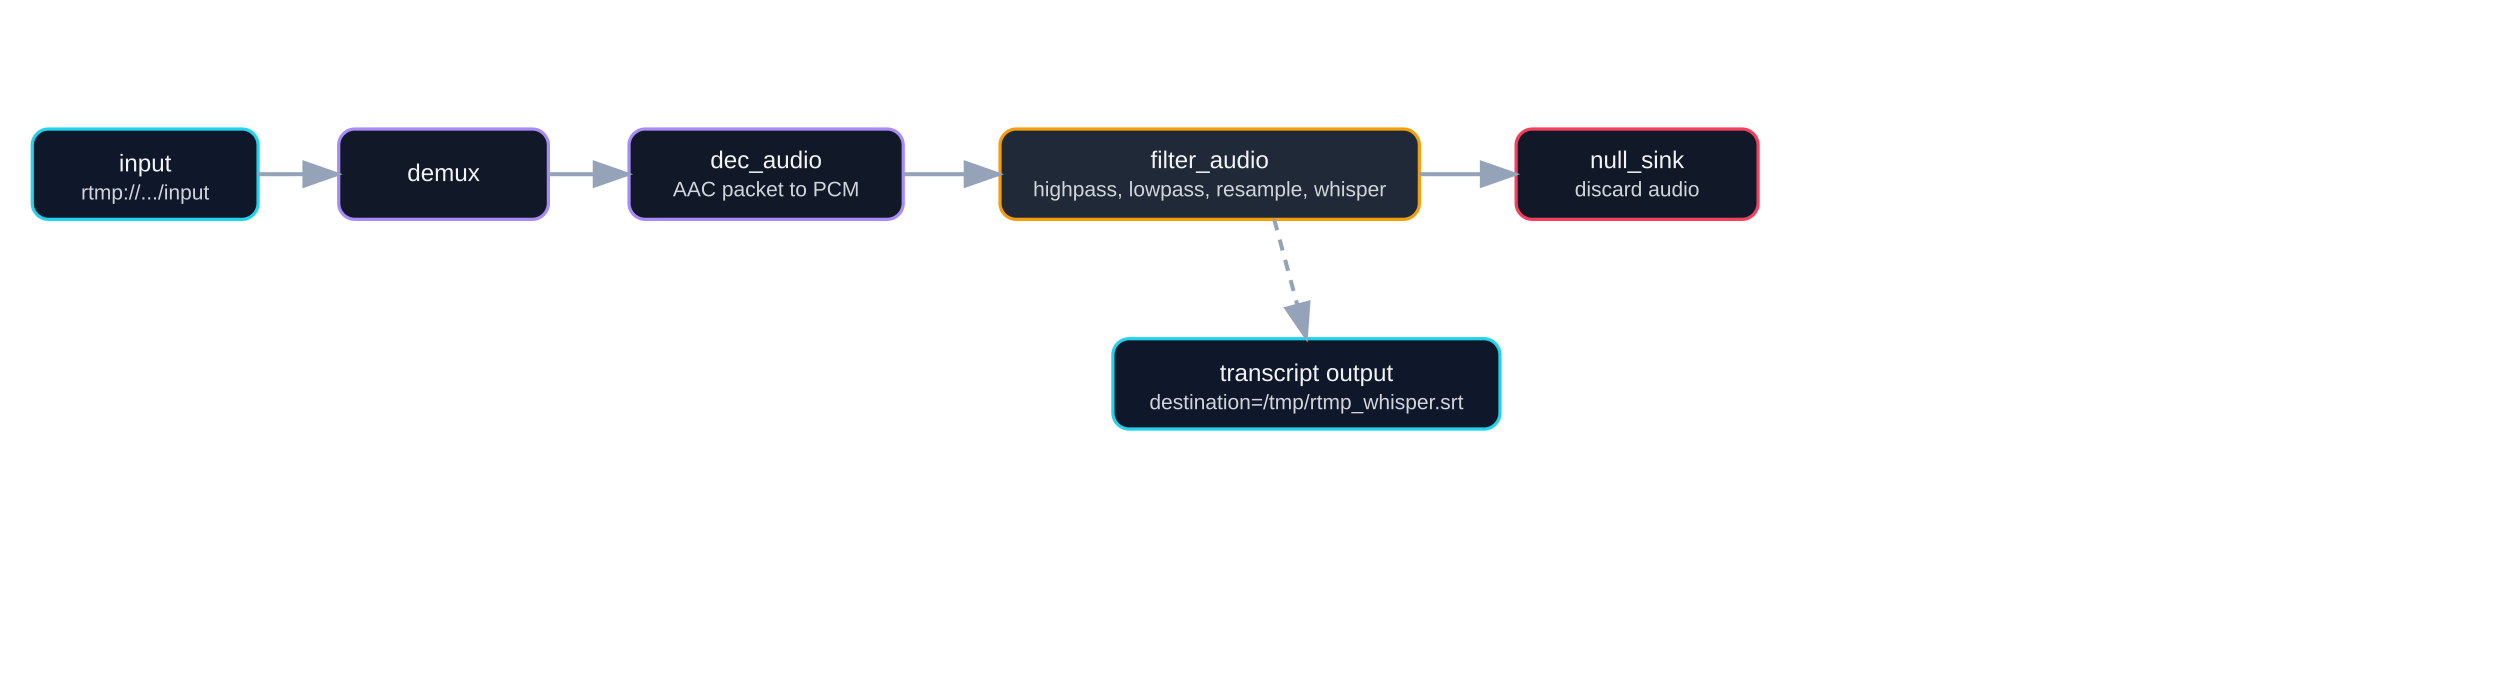
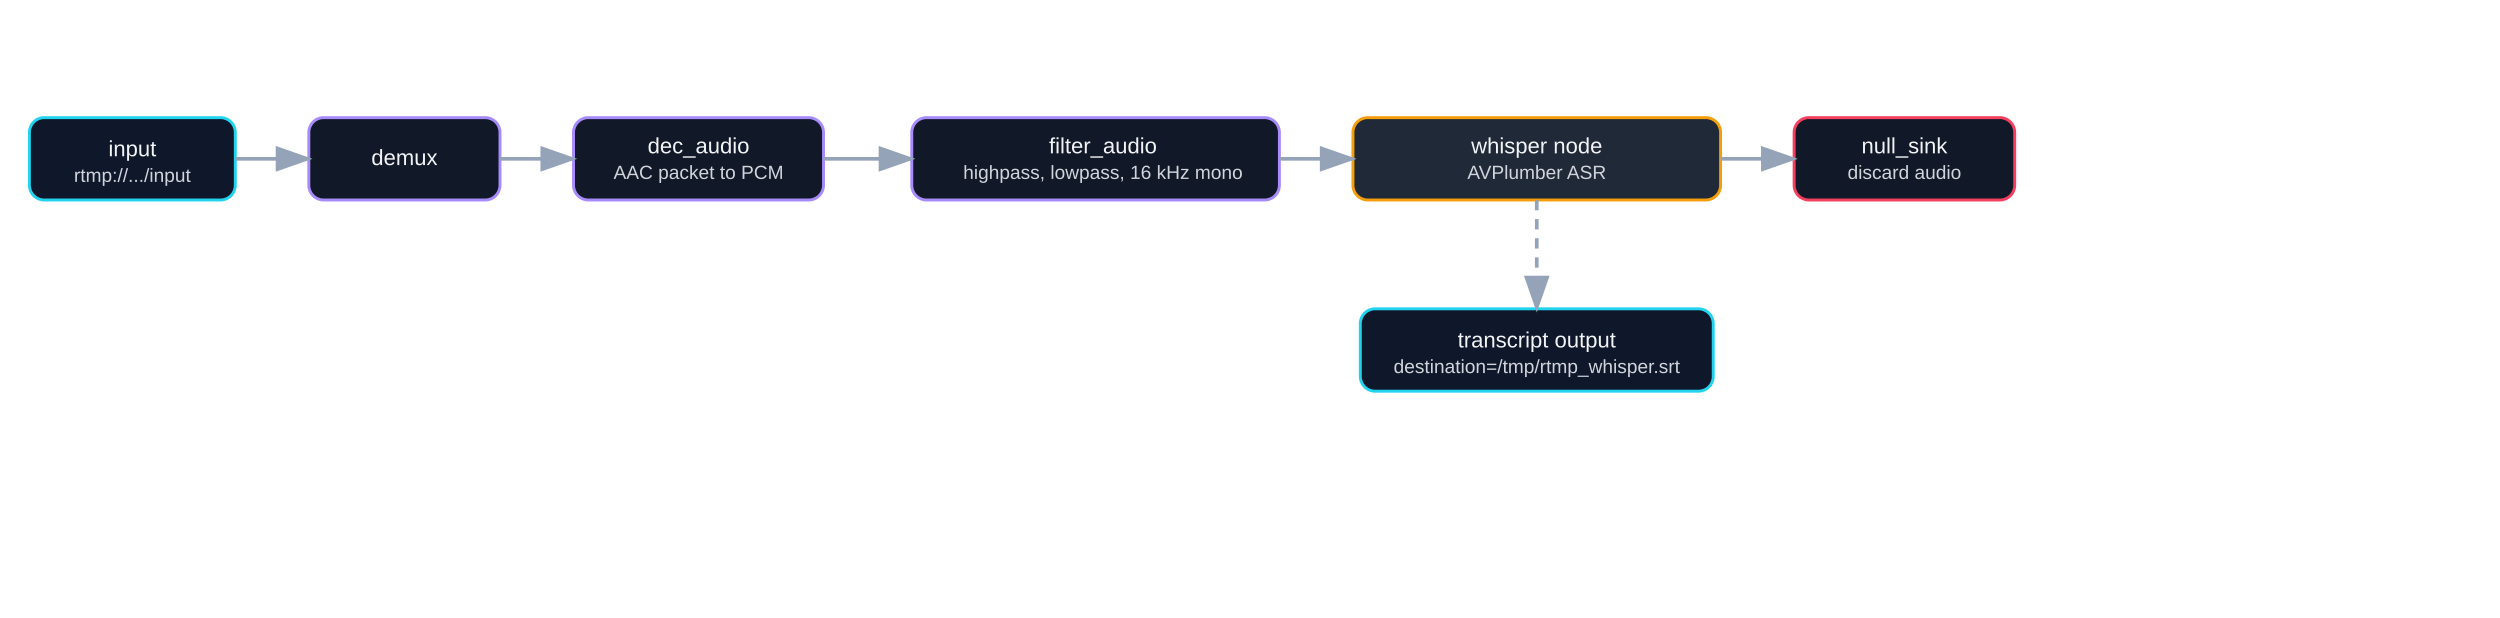
- <svg xmlns="http://www.w3.org/2000/svg" width="1550" height="420" viewBox="0 0 1550 420">
+ <svg xmlns="http://www.w3.org/2000/svg" width="1700" height="420" viewBox="0 0 1700 420">
  <defs>
    <style>
      .box { fill: #111827; stroke: #a78bfa; stroke-width: 2; rx: 10; ry: 10; }
      .src { fill: #0f172a; stroke: #22d3ee; }
      .ai { fill: #1f2937; stroke: #f59e0b; }
      .sink { fill: #111827; stroke: #f43f5e; }
      .txt { fill: #f3f4f6; font-family: Arial, Helvetica, sans-serif; font-size: 15px; text-anchor: middle; dominant-baseline: middle; }
      .small { font-size: 13px; fill: #d1d5db; }
      .arrow { stroke: #94a3b8; stroke-width: 2.5; fill: none; marker-end: url(#arrowhead); }
      .dash { stroke-dasharray: 7 6; }
    </style>
    <marker id="arrowhead" markerWidth="10" markerHeight="7" refX="9" refY="3.5" orient="auto">
      <polygon points="0 0, 10 3.5, 0 7" fill="#94a3b8" />
    </marker>
  </defs>
  <rect x="20" y="80" width="140" height="56" class="box src" />
  <text x="90" y="102" class="txt">input</text>
  <text x="90" y="120" class="txt small">rtmp://.../input</text>
  <rect x="210" y="80" width="130" height="56" class="box" />
  <text x="275" y="108" class="txt">demux</text>
  <rect x="390" y="80" width="170" height="56" class="box" />
  <text x="475" y="100" class="txt">dec_audio</text>
  <text x="475" y="118" class="txt small">AAC packet to PCM</text>
-   <rect x="620" y="80" width="260" height="56" class="box ai" />
+   <rect x="620" y="80" width="250" height="56" class="box" />
  <text x="750" y="100" class="txt">filter_audio</text>
-   <text x="750" y="118" class="txt small">highpass, lowpass, resample, whisper</text>
-   <rect x="940" y="80" width="150" height="56" class="box sink" />
-   <text x="1015" y="100" class="txt">null_sink</text>
-   <text x="1015" y="118" class="txt small">discard audio</text>
-   <rect x="690" y="210" width="240" height="56" class="box src" />
-   <text x="810" y="232" class="txt">transcript output</text>
-   <text x="810" y="250" class="txt small">destination=/tmp/rtmp_whisper.srt</text>
+   <text x="750" y="118" class="txt small">highpass, lowpass, 16 kHz mono</text>
+   <rect x="920" y="80" width="250" height="56" class="box ai" />
+   <text x="1045" y="100" class="txt">whisper node</text>
+   <text x="1045" y="118" class="txt small">AVPlumber ASR</text>
+   <rect x="1220" y="80" width="150" height="56" class="box sink" />
+   <text x="1295" y="100" class="txt">null_sink</text>
+   <text x="1295" y="118" class="txt small">discard audio</text>
+   <rect x="925" y="210" width="240" height="56" class="box src" />
+   <text x="1045" y="232" class="txt">transcript output</text>
+   <text x="1045" y="250" class="txt small">destination=/tmp/rtmp_whisper.srt</text>
  <path d="M160 108 L210 108" class="arrow" />
  <path d="M340 108 L390 108" class="arrow" />
  <path d="M560 108 L620 108" class="arrow" />
-   <path d="M880 108 L940 108" class="arrow" />
-   <path d="M790 136 L810 210" class="arrow dash" />
+   <path d="M870 108 L920 108" class="arrow" />
+   <path d="M1170 108 L1220 108" class="arrow" />
+   <path d="M1045 136 L1045 210" class="arrow dash" />
</svg>
